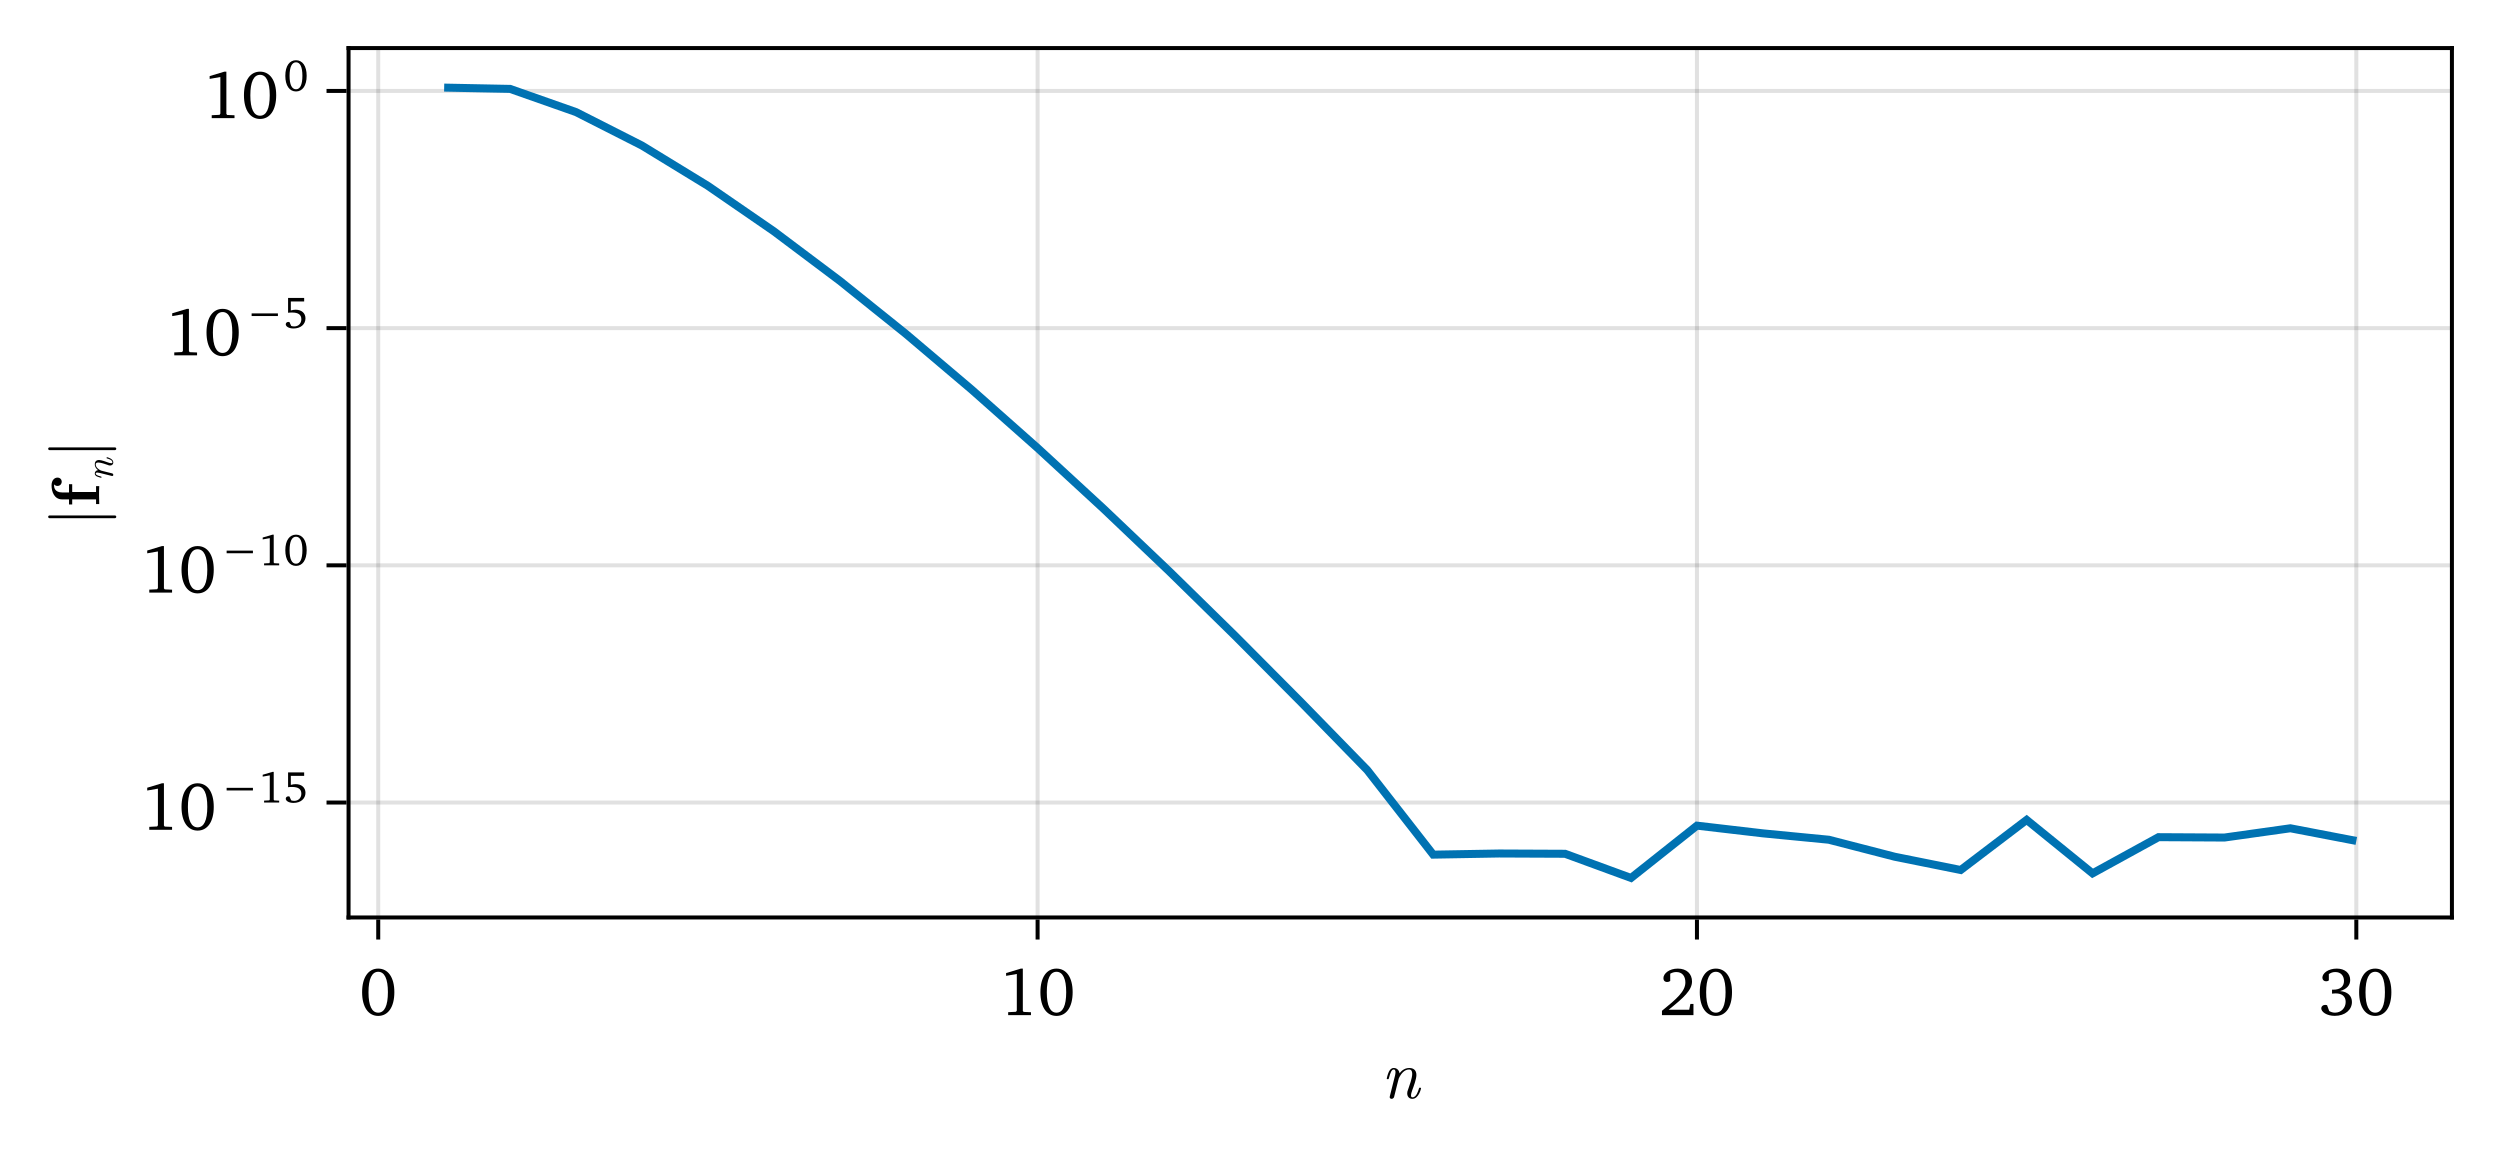
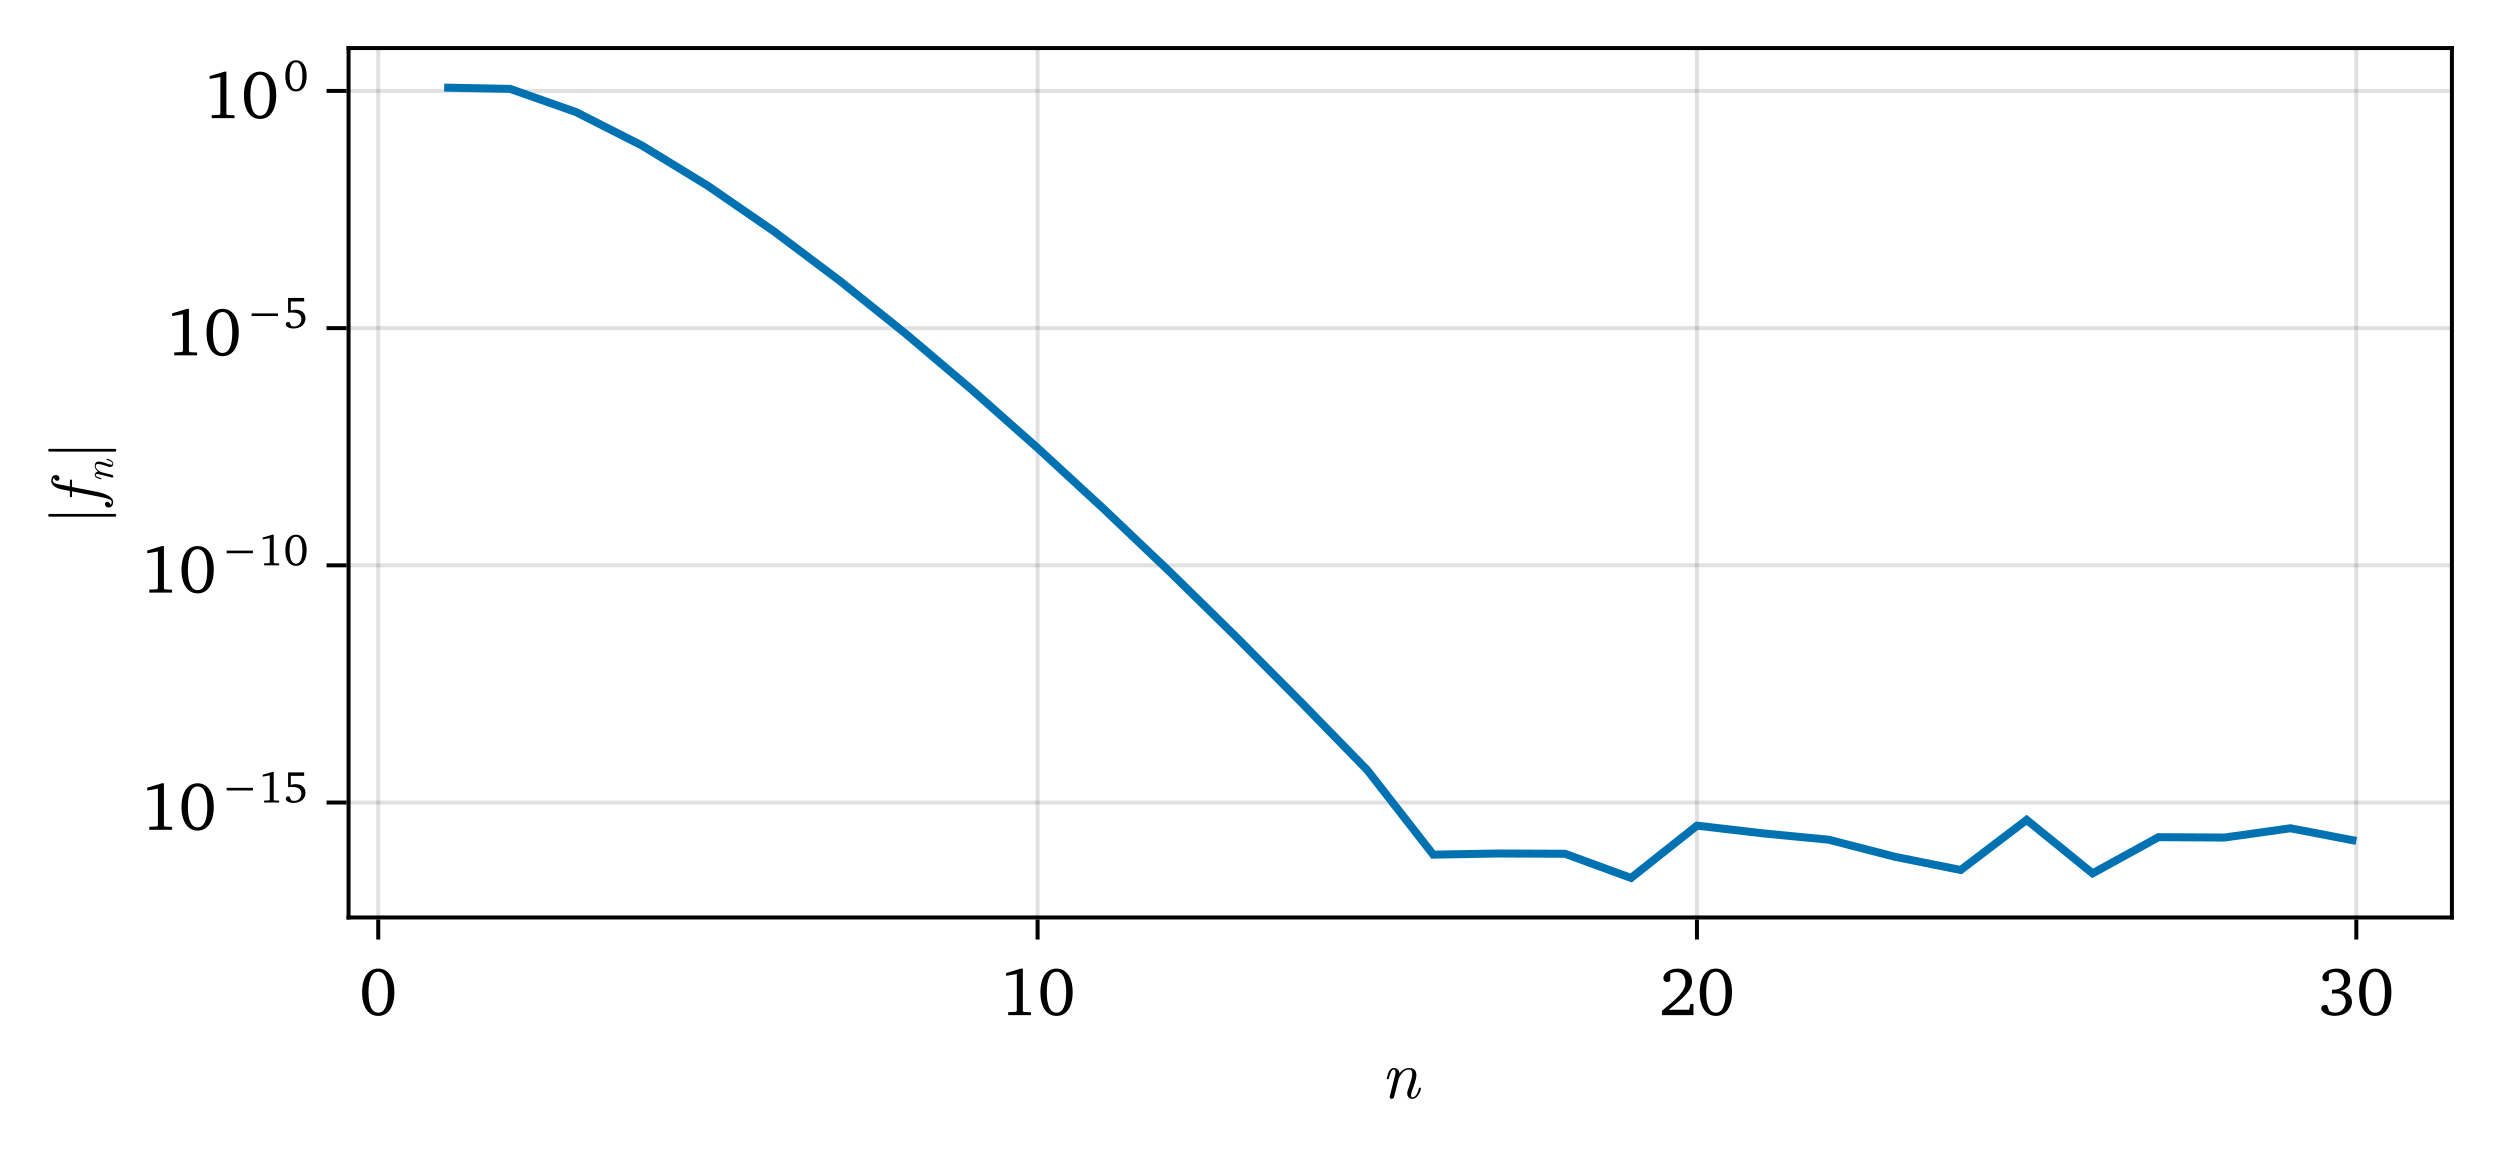
<svg xmlns="http://www.w3.org/2000/svg" xmlns:xlink="http://www.w3.org/1999/xlink" width="624" height="288" viewBox="0 0 624 288">
  <defs>
    <g>
-       <g id="glyph-0-0-07b032a9">
+       <g id="glyph-0-0-05e03acd">
        <path d="M 9.969 -2.438 C 9.969 -2.594 9.828 -2.594 9.703 -2.594 C 9.484 -2.594 9.484 -2.562 9.422 -2.312 C 9.281 -1.859 8.828 -0.188 7.844 -0.188 C 7.484 -0.188 7.469 -0.438 7.469 -0.688 C 7.469 -1.109 7.641 -1.547 7.766 -1.953 C 8.109 -2.859 8.812 -4.766 8.812 -5.75 C 8.812 -7.141 7.875 -7.516 7.031 -7.516 C 5.641 -7.516 4.828 -6.5 4.609 -6.172 C 4.484 -7 3.906 -7.516 3.172 -7.516 C 2.562 -7.516 2.234 -7.125 1.953 -6.609 C 1.625 -5.938 1.406 -4.891 1.406 -4.891 C 1.406 -4.719 1.578 -4.719 1.672 -4.719 C 1.891 -4.719 1.906 -4.75 1.984 -5.109 C 2.297 -6.312 2.625 -7.141 3.141 -7.141 C 3.594 -7.141 3.594 -6.641 3.594 -6.453 C 3.594 -6.188 3.531 -5.859 3.469 -5.594 L 2.188 -0.5 C 2.156 -0.391 2.141 -0.312 2.141 -0.25 C 2.141 -0.062 2.281 0.188 2.625 0.188 C 2.828 0.188 3.109 0.062 3.234 -0.25 L 3.906 -2.969 C 4 -3.344 4.094 -3.703 4.188 -4.078 C 4.406 -4.953 4.406 -4.969 4.688 -5.453 C 4.938 -5.859 5.688 -7.141 6.984 -7.141 C 7.734 -7.141 7.766 -6.375 7.766 -6.016 C 7.766 -4.969 7.016 -2.938 6.781 -2.266 C 6.562 -1.688 6.516 -1.531 6.516 -1.172 C 6.516 -0.422 6.984 0.188 7.797 0.188 C 9.391 0.188 9.969 -2.344 9.969 -2.438 Z M 9.969 -2.438 " />
      </g>
-       <g id="glyph-1-0-07b032a9">
+       <g id="glyph-1-0-05e03acd">
        <path d="M 4.719 -11.609 C 2.297 -11.609 0.703 -9.469 0.703 -5.719 C 0.703 -1.953 2.297 0.203 4.719 0.203 C 7.156 0.203 8.75 -1.953 8.75 -5.719 C 8.75 -9.469 7.156 -11.609 4.719 -11.609 Z M 4.719 -10.812 C 6.297 -10.812 7.141 -9.078 7.141 -5.719 C 7.141 -2.344 6.297 -0.609 4.719 -0.609 C 3.156 -0.609 2.297 -2.328 2.297 -5.688 C 2.297 -9.078 3.156 -10.812 4.719 -10.812 Z M 4.719 -10.812 " />
      </g>
-       <g id="glyph-2-0-07b032a9">
+       <g id="glyph-2-0-05e03acd">
        <path d="M 5.281 -11.609 L 1.594 -10.5 L 1.594 -9.797 L 4.266 -10.266 L 4.266 -1.125 L 4.062 -0.828 L 2.109 -0.734 L 2.109 0 L 7.797 0 L 7.797 -0.719 L 5.969 -0.797 L 5.766 -1.047 L 5.766 -11.609 Z M 5.281 -11.609 " />
      </g>
-       <g id="glyph-2-1-07b032a9">
+       <g id="glyph-2-1-05e03acd">
        <path d="M 4.719 -11.609 C 2.297 -11.609 0.703 -9.469 0.703 -5.719 C 0.703 -1.953 2.297 0.203 4.719 0.203 C 7.156 0.203 8.75 -1.953 8.75 -5.719 C 8.75 -9.469 7.156 -11.609 4.719 -11.609 Z M 4.719 -10.812 C 6.297 -10.812 7.141 -9.078 7.141 -5.719 C 7.141 -2.344 6.297 -0.609 4.719 -0.609 C 3.156 -0.609 2.297 -2.328 2.297 -5.688 C 2.297 -9.078 3.156 -10.812 4.719 -10.812 Z M 4.719 -10.812 " />
      </g>
-       <g id="glyph-2-2-07b032a9">
+       <g id="glyph-2-2-05e03acd">
        <path d="M 5.391 -6 C 7.062 -6.484 7.922 -7.453 7.922 -8.75 C 7.922 -10.469 6.609 -11.609 4.578 -11.609 C 2.453 -11.609 0.984 -10.469 0.984 -9.344 C 0.984 -8.812 1.359 -8.438 1.906 -8.438 C 2.172 -8.438 2.391 -8.5 2.594 -8.656 L 2.594 -10.25 C 3.094 -10.594 3.625 -10.75 4.219 -10.75 C 5.531 -10.75 6.375 -9.875 6.375 -8.531 C 6.375 -7.156 5.453 -6.344 3.734 -6.344 C 3.625 -6.344 3.5 -6.359 3.391 -6.359 L 3.391 -5.359 C 3.703 -5.406 4.016 -5.422 4.281 -5.422 C 5.922 -5.422 6.797 -4.641 6.797 -3.297 C 6.797 -1.781 5.672 -0.609 4.125 -0.609 C 3.625 -0.609 3.141 -0.75 2.688 -1.016 L 2.156 -2.469 C 1.969 -2.531 1.797 -2.547 1.656 -2.547 C 1.109 -2.547 0.703 -2.172 0.703 -1.688 C 0.703 -0.812 2.047 0.188 4.062 0.188 C 6.688 0.188 8.359 -1.359 8.359 -3.266 C 8.359 -4.812 7.281 -5.859 5.391 -6 Z M 5.391 -6 " />
      </g>
-       <g id="glyph-3-0-07b032a9">
+       <g id="glyph-3-0-05e03acd">
        <path d="M 2.391 -1.344 C 6.156 -4.328 8.219 -6.25 8.219 -8.391 C 8.219 -10.312 6.875 -11.609 4.672 -11.609 C 2.562 -11.609 1.078 -10.406 1.078 -9.219 C 1.078 -8.641 1.422 -8.266 2.016 -8.266 C 2.297 -8.266 2.547 -8.344 2.781 -8.516 L 2.781 -10.344 C 3.297 -10.625 3.797 -10.75 4.297 -10.75 C 5.719 -10.75 6.562 -9.797 6.562 -8.172 C 6.562 -5.953 4.438 -4.094 0.719 -1.078 L 0.719 0 L 8.578 0 L 8.578 -2.781 L 7.812 -2.781 L 7.516 -1.344 Z M 2.391 -1.344 " />
      </g>
-       <g id="glyph-4-0-07b032a9">
+       <g id="glyph-4-0-05e03acd">
        <path d="M 3.906 -2.703 L -12.406 -2.703 C -12.594 -2.703 -12.75 -2.547 -12.75 -2.359 C -12.75 -2.172 -12.594 -2.016 -12.406 -2.016 L 3.906 -2.016 C 4.094 -2.016 4.25 -2.172 4.25 -2.359 C 4.25 -2.547 4.094 -2.703 3.906 -2.703 Z M 3.906 -2.703 " />
      </g>
-       <g id="glyph-5-0-07b032a9">
-         <path d="M -10.422 -7.422 C -11.141 -7.422 -11.906 -6.812 -11.906 -5.484 C -11.906 -3.828 -11.188 -1.984 -9.266 -1.984 L -7.547 -1.984 L -7.547 -0.719 L -6.75 -0.719 L -6.75 -1.984 L -0.797 -1.984 L -0.797 -0.812 L 0 -0.812 L -0.047 -2.953 C -0.047 -3.609 -0.047 -4.688 0 -5.297 L -0.797 -5.297 L -0.797 -3.828 L -6.75 -3.828 L -6.75 -5.781 L -7.547 -5.781 L -7.547 -3.719 L -9.266 -3.719 C -11.141 -3.719 -11.281 -5.016 -11.281 -5.438 C -11.281 -5.531 -11.281 -5.609 -11.25 -5.734 C -11.062 -5.469 -10.75 -5.344 -10.422 -5.344 C -9.688 -5.344 -9.359 -5.938 -9.359 -6.375 C -9.359 -6.891 -9.719 -7.422 -10.422 -7.422 Z M -10.422 -7.422 " />
+       <g id="glyph-5-0-05e03acd">
+         <path d="M -10.859 -7.688 C -11.594 -7.688 -11.984 -6.984 -11.984 -6.297 C -11.984 -4.625 -9.781 -4.203 -9.203 -4.078 L -7.328 -3.719 L -7.328 -2.594 C -7.328 -2.328 -7.328 -2.141 -6.984 -2.141 C -6.797 -2.141 -6.797 -2.312 -6.797 -2.562 L -6.797 -3.625 L -0.453 -2.375 C 0.594 -2.172 1.297 -2 1.656 -1.906 C 2.234 -1.766 3.109 -1.547 3.109 -0.938 C 3.109 -0.766 3.062 -0.438 2.812 -0.25 C 2.719 -0.766 2.312 -1 1.969 -1 C 1.594 -1 1.422 -0.703 1.422 -0.422 C 1.422 0 1.766 0.422 2.359 0.422 C 3.125 0.422 3.484 -0.312 3.484 -0.938 C 3.484 -2.703 -0.078 -3.406 -0.703 -3.516 L -6.797 -4.703 L -6.797 -6.109 C -6.797 -6.391 -6.797 -6.562 -7.109 -6.562 C -7.328 -6.562 -7.328 -6.422 -7.328 -6.141 L -7.328 -4.812 L -10.078 -5.359 C -10.703 -5.484 -11.609 -5.672 -11.609 -6.297 C -11.609 -6.422 -11.578 -6.781 -11.312 -7 C -11.219 -6.5 -10.812 -6.25 -10.469 -6.25 C -10.094 -6.25 -9.922 -6.562 -9.922 -6.828 C -9.922 -7.266 -10.266 -7.688 -10.859 -7.688 Z M -10.859 -7.688 " />
      </g>
-       <g id="glyph-6-0-07b032a9">
+       <g id="glyph-6-0-05e03acd">
        <path d="M -1.453 -5.984 C -1.562 -5.984 -1.562 -5.891 -1.562 -5.828 C -1.562 -5.688 -1.547 -5.688 -1.391 -5.656 C -1.109 -5.578 -0.109 -5.297 -0.109 -4.703 C -0.109 -4.484 -0.266 -4.484 -0.406 -4.484 C -0.656 -4.484 -0.922 -4.578 -1.172 -4.656 C -1.719 -4.859 -2.859 -5.281 -3.453 -5.281 C -4.281 -5.281 -4.516 -4.719 -4.516 -4.219 C -4.516 -3.391 -3.891 -2.891 -3.703 -2.766 C -4.203 -2.688 -4.516 -2.344 -4.516 -1.906 C -4.516 -1.547 -4.281 -1.344 -3.969 -1.172 C -3.562 -0.984 -2.938 -0.844 -2.938 -0.844 C -2.844 -0.844 -2.844 -0.953 -2.844 -1 C -2.844 -1.125 -2.844 -1.141 -3.078 -1.188 C -3.781 -1.375 -4.281 -1.578 -4.281 -1.891 C -4.281 -2.156 -3.984 -2.156 -3.875 -2.156 C -3.719 -2.156 -3.516 -2.125 -3.359 -2.078 L -0.297 -1.312 C -0.234 -1.297 -0.188 -1.281 -0.156 -1.281 C -0.047 -1.281 0.109 -1.375 0.109 -1.578 C 0.109 -1.688 0.047 -1.859 -0.156 -1.938 L -1.781 -2.344 C -2.016 -2.391 -2.219 -2.453 -2.453 -2.516 C -2.969 -2.641 -2.984 -2.641 -3.281 -2.812 C -3.516 -2.953 -4.281 -3.422 -4.281 -4.188 C -4.281 -4.641 -3.828 -4.656 -3.609 -4.656 C -2.984 -4.656 -1.766 -4.219 -1.359 -4.078 C -1.016 -3.938 -0.922 -3.906 -0.703 -3.906 C -0.25 -3.906 0.109 -4.188 0.109 -4.688 C 0.109 -5.625 -1.406 -5.984 -1.453 -5.984 Z M -1.453 -5.984 " />
      </g>
-       <g id="glyph-7-0-07b032a9">
+       <g id="glyph-7-0-05e03acd">
        <path d="M 3.906 -2.703 L -12.406 -2.703 C -12.594 -2.703 -12.75 -2.547 -12.75 -2.359 C -12.75 -2.172 -12.594 -2.016 -12.406 -2.016 L 3.906 -2.016 C 4.094 -2.016 4.25 -2.172 4.25 -2.359 C 4.25 -2.547 4.094 -2.703 3.906 -2.703 Z M 3.906 -2.703 " />
      </g>
-       <g id="glyph-8-0-07b032a9">
+       <g id="glyph-8-0-05e03acd">
        <path d="M 5.281 -11.609 L 1.594 -10.5 L 1.594 -9.797 L 4.266 -10.266 L 4.266 -1.125 L 4.062 -0.828 L 2.109 -0.734 L 2.109 0 L 7.797 0 L 7.797 -0.719 L 5.969 -0.797 L 5.766 -1.047 L 5.766 -11.609 Z M 5.281 -11.609 " />
      </g>
-       <g id="glyph-8-1-07b032a9">
+       <g id="glyph-8-1-05e03acd">
        <path d="M 4.719 -11.609 C 2.297 -11.609 0.703 -9.469 0.703 -5.719 C 0.703 -1.953 2.297 0.203 4.719 0.203 C 7.156 0.203 8.75 -1.953 8.75 -5.719 C 8.75 -9.469 7.156 -11.609 4.719 -11.609 Z M 4.719 -10.812 C 6.297 -10.812 7.141 -9.078 7.141 -5.719 C 7.141 -2.344 6.297 -0.609 4.719 -0.609 C 3.156 -0.609 2.297 -2.328 2.297 -5.688 C 2.297 -9.078 3.156 -10.812 4.719 -10.812 Z M 4.719 -10.812 " />
      </g>
-       <g id="glyph-9-0-07b032a9">
+       <g id="glyph-9-0-05e03acd">
        <path d="M 1.391 -3.672 L 1.391 -3.016 L 7.953 -3.016 L 7.953 -3.672 Z M 1.391 -3.672 " />
      </g>
-       <g id="glyph-10-0-07b032a9">
+       <g id="glyph-10-0-05e03acd">
        <path d="M 3.484 -7.656 L 1.047 -6.938 L 1.047 -6.469 L 2.812 -6.781 L 2.812 -0.734 L 2.688 -0.547 L 1.391 -0.484 L 1.391 0 L 5.156 0 L 5.156 -0.469 L 3.938 -0.531 L 3.797 -0.703 L 3.797 -7.656 Z M 3.484 -7.656 " />
      </g>
-       <g id="glyph-10-1-07b032a9">
+       <g id="glyph-10-1-05e03acd">
        <path d="M 1.141 -7.531 L 1.141 -3.828 C 1.375 -3.875 1.703 -3.891 2.125 -3.891 C 3.688 -3.891 4.453 -3.359 4.453 -2.203 C 4.453 -1.172 3.734 -0.422 2.688 -0.422 C 2.438 -0.422 2.172 -0.453 1.922 -0.547 L 1.484 -1.516 C 1.375 -1.531 1.281 -1.547 1.219 -1.547 C 0.828 -1.547 0.562 -1.297 0.562 -0.953 C 0.562 -0.422 1.328 0.094 2.484 0.094 C 4.328 0.094 5.484 -0.984 5.484 -2.438 C 5.484 -3.719 4.531 -4.594 3.031 -4.594 C 2.672 -4.594 2.266 -4.531 1.828 -4.406 L 1.828 -6.656 L 5.156 -6.656 L 5.156 -7.531 Z M 1.141 -7.531 " />
      </g>
-       <g id="glyph-10-2-07b032a9">
+       <g id="glyph-10-2-05e03acd">
        <path d="M 3.125 -7.656 C 1.516 -7.656 0.453 -6.25 0.453 -3.766 C 0.453 -1.297 1.516 0.141 3.125 0.141 C 4.719 0.141 5.781 -1.297 5.781 -3.766 C 5.781 -6.25 4.719 -7.656 3.125 -7.656 Z M 3.125 -7.141 C 4.156 -7.141 4.719 -5.984 4.719 -3.766 C 4.719 -1.547 4.156 -0.406 3.125 -0.406 C 2.094 -0.406 1.516 -1.531 1.516 -3.766 C 1.516 -5.984 2.094 -7.141 3.125 -7.141 Z M 3.125 -7.141 " />
      </g>
-       <g id="glyph-11-0-07b032a9">
+       <g id="glyph-11-0-05e03acd">
+         <path d="M 4.719 -11.609 C 2.297 -11.609 0.703 -9.469 0.703 -5.719 C 0.703 -1.953 2.297 0.203 4.719 0.203 C 7.156 0.203 8.75 -1.953 8.75 -5.719 C 8.75 -9.469 7.156 -11.609 4.719 -11.609 Z M 4.719 -10.812 C 6.297 -10.812 7.141 -9.078 7.141 -5.719 C 7.141 -2.344 6.297 -0.609 4.719 -0.609 C 3.156 -0.609 2.297 -2.328 2.297 -5.688 C 2.297 -9.078 3.156 -10.812 4.719 -10.812 Z M 4.719 -10.812 " />
+       </g>
+       <g id="glyph-12-0-05e03acd">
+         <path d="M 1.391 -3.672 L 1.391 -3.016 L 7.953 -3.016 L 7.953 -3.672 Z M 1.391 -3.672 " />
+       </g>
+       <g id="glyph-13-0-05e03acd">
+         <path d="M 1.141 -7.531 L 1.141 -3.828 C 1.375 -3.875 1.703 -3.891 2.125 -3.891 C 3.688 -3.891 4.453 -3.359 4.453 -2.203 C 4.453 -1.172 3.734 -0.422 2.688 -0.422 C 2.438 -0.422 2.172 -0.453 1.922 -0.547 L 1.484 -1.516 C 1.375 -1.531 1.281 -1.547 1.219 -1.547 C 0.828 -1.547 0.562 -1.297 0.562 -0.953 C 0.562 -0.422 1.328 0.094 2.484 0.094 C 4.328 0.094 5.484 -0.984 5.484 -2.438 C 5.484 -3.719 4.531 -4.594 3.031 -4.594 C 2.672 -4.594 2.266 -4.531 1.828 -4.406 L 1.828 -6.656 L 5.156 -6.656 L 5.156 -7.531 Z M 1.141 -7.531 " />
+       </g>
+       <g id="glyph-14-0-05e03acd">
        <path d="M 5.281 -11.609 L 1.594 -10.5 L 1.594 -9.797 L 4.266 -10.266 L 4.266 -1.125 L 4.062 -0.828 L 2.109 -0.734 L 2.109 0 L 7.797 0 L 7.797 -0.719 L 5.969 -0.797 L 5.766 -1.047 L 5.766 -11.609 Z M 5.281 -11.609 " />
      </g>
-       <g id="glyph-12-0-07b032a9">
+       <g id="glyph-15-0-05e03acd">
        <path d="M 4.719 -11.609 C 2.297 -11.609 0.703 -9.469 0.703 -5.719 C 0.703 -1.953 2.297 0.203 4.719 0.203 C 7.156 0.203 8.75 -1.953 8.75 -5.719 C 8.75 -9.469 7.156 -11.609 4.719 -11.609 Z M 4.719 -10.812 C 6.297 -10.812 7.141 -9.078 7.141 -5.719 C 7.141 -2.344 6.297 -0.609 4.719 -0.609 C 3.156 -0.609 2.297 -2.328 2.297 -5.688 C 2.297 -9.078 3.156 -10.812 4.719 -10.812 Z M 4.719 -10.812 " />
      </g>
-       <g id="glyph-13-0-07b032a9">
-         <path d="M 1.391 -3.672 L 1.391 -3.016 L 7.953 -3.016 L 7.953 -3.672 Z M 1.391 -3.672 " />
-       </g>
-       <g id="glyph-14-0-07b032a9">
-         <path d="M 1.141 -7.531 L 1.141 -3.828 C 1.375 -3.875 1.703 -3.891 2.125 -3.891 C 3.688 -3.891 4.453 -3.359 4.453 -2.203 C 4.453 -1.172 3.734 -0.422 2.688 -0.422 C 2.438 -0.422 2.172 -0.453 1.922 -0.547 L 1.484 -1.516 C 1.375 -1.531 1.281 -1.547 1.219 -1.547 C 0.828 -1.547 0.562 -1.297 0.562 -0.953 C 0.562 -0.422 1.328 0.094 2.484 0.094 C 4.328 0.094 5.484 -0.984 5.484 -2.438 C 5.484 -3.719 4.531 -4.594 3.031 -4.594 C 2.672 -4.594 2.266 -4.531 1.828 -4.406 L 1.828 -6.656 L 5.156 -6.656 L 5.156 -7.531 Z M 1.141 -7.531 " />
-       </g>
-       <g id="glyph-15-0-07b032a9">
-         <path d="M 5.281 -11.609 L 1.594 -10.5 L 1.594 -9.797 L 4.266 -10.266 L 4.266 -1.125 L 4.062 -0.828 L 2.109 -0.734 L 2.109 0 L 7.797 0 L 7.797 -0.719 L 5.969 -0.797 L 5.766 -1.047 L 5.766 -11.609 Z M 5.281 -11.609 " />
-       </g>
-       <g id="glyph-16-0-07b032a9">
-         <path d="M 4.719 -11.609 C 2.297 -11.609 0.703 -9.469 0.703 -5.719 C 0.703 -1.953 2.297 0.203 4.719 0.203 C 7.156 0.203 8.75 -1.953 8.75 -5.719 C 8.75 -9.469 7.156 -11.609 4.719 -11.609 Z M 4.719 -10.812 C 6.297 -10.812 7.141 -9.078 7.141 -5.719 C 7.141 -2.344 6.297 -0.609 4.719 -0.609 C 3.156 -0.609 2.297 -2.328 2.297 -5.688 C 2.297 -9.078 3.156 -10.812 4.719 -10.812 Z M 4.719 -10.812 " />
-       </g>
-       <g id="glyph-17-0-07b032a9">
+       <g id="glyph-16-0-05e03acd">
        <path d="M 3.125 -7.656 C 1.516 -7.656 0.453 -6.25 0.453 -3.766 C 0.453 -1.297 1.516 0.141 3.125 0.141 C 4.719 0.141 5.781 -1.297 5.781 -3.766 C 5.781 -6.25 4.719 -7.656 3.125 -7.656 Z M 3.125 -7.141 C 4.156 -7.141 4.719 -5.984 4.719 -3.766 C 4.719 -1.547 4.156 -0.406 3.125 -0.406 C 2.094 -0.406 1.516 -1.531 1.516 -3.766 C 1.516 -5.984 2.094 -7.141 3.125 -7.141 Z M 3.125 -7.141 " />
      </g>
    </g>
  </defs>
  <rect x="-62.4" y="-28.8" width="748.8" height="345.6" fill="rgb(100%, 100%, 100%)" fill-opacity="1" />
  <path fill-rule="nonzero" fill="rgb(100%, 100%, 100%)" fill-opacity="1" d="M 87 229 L 612 229 L 612 12 L 87 12 Z M 87 229 " />
  <path fill="none" stroke-width="1" stroke-linecap="butt" stroke-linejoin="miter" stroke="rgb(0%, 0%, 0%)" stroke-opacity="0.12" stroke-miterlimit="1.155" d="M 94.406 229 L 94.406 12 " />
  <path fill="none" stroke-width="1" stroke-linecap="butt" stroke-linejoin="miter" stroke="rgb(0%, 0%, 0%)" stroke-opacity="0.12" stroke-miterlimit="1.155" d="M 258.984 229 L 258.984 12 " />
  <path fill="none" stroke-width="1" stroke-linecap="butt" stroke-linejoin="miter" stroke="rgb(0%, 0%, 0%)" stroke-opacity="0.12" stroke-miterlimit="1.155" d="M 423.559 229 L 423.559 12 " />
  <path fill="none" stroke-width="1" stroke-linecap="butt" stroke-linejoin="miter" stroke="rgb(0%, 0%, 0%)" stroke-opacity="0.12" stroke-miterlimit="1.155" d="M 588.137 229 L 588.137 12 " />
  <path fill="none" stroke-width="1" stroke-linecap="butt" stroke-linejoin="miter" stroke="rgb(0%, 0%, 0%)" stroke-opacity="0.12" stroke-miterlimit="1.155" d="M 87 200.32 L 612 200.32 " />
  <path fill="none" stroke-width="1" stroke-linecap="butt" stroke-linejoin="miter" stroke="rgb(0%, 0%, 0%)" stroke-opacity="0.12" stroke-miterlimit="1.155" d="M 87 141.109 L 612 141.109 " />
  <path fill="none" stroke-width="1" stroke-linecap="butt" stroke-linejoin="miter" stroke="rgb(0%, 0%, 0%)" stroke-opacity="0.12" stroke-miterlimit="1.155" d="M 87 81.902 L 612 81.902 " />
  <path fill="none" stroke-width="1" stroke-linecap="butt" stroke-linejoin="miter" stroke="rgb(0%, 0%, 0%)" stroke-opacity="0.12" stroke-miterlimit="1.155" d="M 87 22.695 L 612 22.695 " />
  <g fill="rgb(0%, 0%, 0%)" fill-opacity="1">
-     <use xlink:href="#glyph-0-0-07b032a9" x="344.723" y="274.085" />
+     <use xlink:href="#glyph-0-0-05e03acd" x="344.723" y="274.085" />
  </g>
  <g fill="rgb(0%, 0%, 0%)" fill-opacity="1">
-     <use xlink:href="#glyph-1-0-07b032a9" x="89.68" y="253.371" />
+     <use xlink:href="#glyph-1-0-05e03acd" x="89.68" y="253.371" />
  </g>
  <g fill="rgb(0%, 0%, 0%)" fill-opacity="1">
-     <use xlink:href="#glyph-2-0-07b032a9" x="249.531" y="253.371" />
+     <use xlink:href="#glyph-2-0-05e03acd" x="249.531" y="253.371" />
  </g>
  <g fill="rgb(0%, 0%, 0%)" fill-opacity="1">
-     <use xlink:href="#glyph-2-1-07b032a9" x="258.983" y="253.371" />
+     <use xlink:href="#glyph-2-1-05e03acd" x="258.983" y="253.371" />
  </g>
  <g fill="rgb(0%, 0%, 0%)" fill-opacity="1">
-     <use xlink:href="#glyph-3-0-07b032a9" x="414.108" y="253.371" />
+     <use xlink:href="#glyph-3-0-05e03acd" x="414.108" y="253.371" />
  </g>
  <g fill="rgb(0%, 0%, 0%)" fill-opacity="1">
-     <use xlink:href="#glyph-2-1-07b032a9" x="423.56" y="253.371" />
+     <use xlink:href="#glyph-2-1-05e03acd" x="423.56" y="253.371" />
  </g>
  <g fill="rgb(0%, 0%, 0%)" fill-opacity="1">
-     <use xlink:href="#glyph-2-2-07b032a9" x="578.684" y="253.371" />
+     <use xlink:href="#glyph-2-2-05e03acd" x="578.684" y="253.371" />
  </g>
  <g fill="rgb(0%, 0%, 0%)" fill-opacity="1">
-     <use xlink:href="#glyph-2-1-07b032a9" x="588.136" y="253.371" />
+     <use xlink:href="#glyph-2-1-05e03acd" x="588.136" y="253.371" />
  </g>
  <g fill="rgb(0%, 0%, 0%)" fill-opacity="1">
-     <use xlink:href="#glyph-4-0-07b032a9" x="24.772" y="131.358" />
+     <use xlink:href="#glyph-4-0-05e03acd" x="24.772" y="130.984" />
  </g>
  <g fill="rgb(0%, 0%, 0%)" fill-opacity="1">
-     <use xlink:href="#glyph-5-0-07b032a9" x="24.772" y="126.632" />
+     <use xlink:href="#glyph-5-0-05e03acd" x="24.772" y="126.258" />
  </g>
  <g fill="rgb(0%, 0%, 0%)" fill-opacity="1">
-     <use xlink:href="#glyph-6-0-07b032a9" x="28.172" y="120.1" />
+     <use xlink:href="#glyph-6-0-05e03acd" x="28.172" y="120.475" />
  </g>
  <g fill="rgb(0%, 0%, 0%)" fill-opacity="1">
-     <use xlink:href="#glyph-7-0-07b032a9" x="24.772" y="114.368" />
+     <use xlink:href="#glyph-7-0-05e03acd" x="24.772" y="114.742" />
  </g>
  <g fill="rgb(0%, 0%, 0%)" fill-opacity="1">
-     <use xlink:href="#glyph-8-0-07b032a9" x="35.151" y="207.115" />
+     <use xlink:href="#glyph-8-0-05e03acd" x="35.151" y="207.115" />
  </g>
  <g fill="rgb(0%, 0%, 0%)" fill-opacity="1">
-     <use xlink:href="#glyph-8-1-07b032a9" x="44.603" y="207.115" />
+     <use xlink:href="#glyph-8-1-05e03acd" x="44.603" y="207.115" />
  </g>
  <g fill="rgb(0%, 0%, 0%)" fill-opacity="1">
-     <use xlink:href="#glyph-9-0-07b032a9" x="55.177" y="200.315" />
+     <use xlink:href="#glyph-9-0-05e03acd" x="55.177" y="200.315" />
  </g>
  <g fill="rgb(0%, 0%, 0%)" fill-opacity="1">
-     <use xlink:href="#glyph-10-0-07b032a9" x="64.523" y="200.315" />
+     <use xlink:href="#glyph-10-0-05e03acd" x="64.523" y="200.315" />
  </g>
  <g fill="rgb(0%, 0%, 0%)" fill-opacity="1">
-     <use xlink:href="#glyph-10-1-07b032a9" x="70.762" y="200.315" />
+     <use xlink:href="#glyph-10-1-05e03acd" x="70.762" y="200.315" />
  </g>
  <g fill="rgb(0%, 0%, 0%)" fill-opacity="1">
-     <use xlink:href="#glyph-8-0-07b032a9" x="35.151" y="147.907" />
+     <use xlink:href="#glyph-8-0-05e03acd" x="35.151" y="147.907" />
  </g>
  <g fill="rgb(0%, 0%, 0%)" fill-opacity="1">
-     <use xlink:href="#glyph-8-1-07b032a9" x="44.603" y="147.907" />
+     <use xlink:href="#glyph-8-1-05e03acd" x="44.603" y="147.907" />
  </g>
  <g fill="rgb(0%, 0%, 0%)" fill-opacity="1">
-     <use xlink:href="#glyph-9-0-07b032a9" x="55.177" y="141.107" />
+     <use xlink:href="#glyph-9-0-05e03acd" x="55.177" y="141.107" />
  </g>
  <g fill="rgb(0%, 0%, 0%)" fill-opacity="1">
-     <use xlink:href="#glyph-10-0-07b032a9" x="64.523" y="141.107" />
+     <use xlink:href="#glyph-10-0-05e03acd" x="64.523" y="141.107" />
  </g>
  <g fill="rgb(0%, 0%, 0%)" fill-opacity="1">
-     <use xlink:href="#glyph-10-2-07b032a9" x="70.762" y="141.107" />
+     <use xlink:href="#glyph-10-2-05e03acd" x="70.762" y="141.107" />
  </g>
  <g fill="rgb(0%, 0%, 0%)" fill-opacity="1">
-     <use xlink:href="#glyph-11-0-07b032a9" x="41.389" y="88.698" />
+     <use xlink:href="#glyph-8-0-05e03acd" x="41.389" y="88.699" />
  </g>
  <g fill="rgb(0%, 0%, 0%)" fill-opacity="1">
-     <use xlink:href="#glyph-12-0-07b032a9" x="50.841" y="88.698" />
+     <use xlink:href="#glyph-11-0-05e03acd" x="50.841" y="88.699" />
  </g>
  <g fill="rgb(0%, 0%, 0%)" fill-opacity="1">
-     <use xlink:href="#glyph-13-0-07b032a9" x="61.415" y="81.898" />
+     <use xlink:href="#glyph-12-0-05e03acd" x="61.415" y="81.899" />
  </g>
  <g fill="rgb(0%, 0%, 0%)" fill-opacity="1">
-     <use xlink:href="#glyph-14-0-07b032a9" x="70.762" y="81.898" />
+     <use xlink:href="#glyph-13-0-05e03acd" x="70.762" y="81.899" />
  </g>
  <g fill="rgb(0%, 0%, 0%)" fill-opacity="1">
-     <use xlink:href="#glyph-15-0-07b032a9" x="50.736" y="29.49" />
+     <use xlink:href="#glyph-14-0-05e03acd" x="50.736" y="29.49" />
  </g>
  <g fill="rgb(0%, 0%, 0%)" fill-opacity="1">
-     <use xlink:href="#glyph-16-0-07b032a9" x="60.188" y="29.49" />
+     <use xlink:href="#glyph-15-0-05e03acd" x="60.188" y="29.49" />
  </g>
  <g fill="rgb(0%, 0%, 0%)" fill-opacity="1">
-     <use xlink:href="#glyph-17-0-07b032a9" x="70.762" y="22.69" />
+     <use xlink:href="#glyph-16-0-05e03acd" x="70.762" y="22.69" />
  </g>
  <path fill="none" stroke-width="2" stroke-linecap="butt" stroke-linejoin="miter" stroke="rgb(0%, 44.706%, 69.804%)" stroke-opacity="1" stroke-miterlimit="2" d="M 110.863 21.863 L 127.32 22.188 L 143.777 27.98 L 160.238 36.336 L 176.695 46.395 L 193.152 57.73 L 209.609 70.09 L 226.066 83.301 L 242.523 97.242 L 258.984 111.824 L 275.441 126.98 L 291.898 142.645 L 308.355 158.777 L 324.812 175.332 L 341.27 192.215 L 357.73 213.32 L 374.188 213.031 L 390.645 213.105 L 407.102 219.137 L 423.559 206.082 L 440.016 208.004 L 456.477 209.598 L 472.934 213.844 L 489.391 217.152 L 505.848 204.645 L 522.305 217.992 L 538.762 208.957 L 555.223 209.051 L 571.68 206.738 L 588.137 209.895 " />
  <path fill="none" stroke-width="1" stroke-linecap="butt" stroke-linejoin="miter" stroke="rgb(0%, 0%, 0%)" stroke-opacity="1" stroke-miterlimit="1.155" d="M 94.406 229.5 L 94.406 234.5 " />
  <path fill="none" stroke-width="1" stroke-linecap="butt" stroke-linejoin="miter" stroke="rgb(0%, 0%, 0%)" stroke-opacity="1" stroke-miterlimit="1.155" d="M 258.984 229.5 L 258.984 234.5 " />
  <path fill="none" stroke-width="1" stroke-linecap="butt" stroke-linejoin="miter" stroke="rgb(0%, 0%, 0%)" stroke-opacity="1" stroke-miterlimit="1.155" d="M 423.559 229.5 L 423.559 234.5 " />
  <path fill="none" stroke-width="1" stroke-linecap="butt" stroke-linejoin="miter" stroke="rgb(0%, 0%, 0%)" stroke-opacity="1" stroke-miterlimit="1.155" d="M 588.137 229.5 L 588.137 234.5 " />
  <path fill="none" stroke-width="1" stroke-linecap="butt" stroke-linejoin="miter" stroke="rgb(0%, 0%, 0%)" stroke-opacity="1" stroke-miterlimit="1.155" d="M 86.5 200.32 L 81.5 200.32 " />
  <path fill="none" stroke-width="1" stroke-linecap="butt" stroke-linejoin="miter" stroke="rgb(0%, 0%, 0%)" stroke-opacity="1" stroke-miterlimit="1.155" d="M 86.5 141.109 L 81.5 141.109 " />
  <path fill="none" stroke-width="1" stroke-linecap="butt" stroke-linejoin="miter" stroke="rgb(0%, 0%, 0%)" stroke-opacity="1" stroke-miterlimit="1.155" d="M 86.5 81.902 L 81.5 81.902 " />
  <path fill="none" stroke-width="1" stroke-linecap="butt" stroke-linejoin="miter" stroke="rgb(0%, 0%, 0%)" stroke-opacity="1" stroke-miterlimit="1.155" d="M 86.5 22.695 L 81.5 22.695 " />
  <path fill="none" stroke-width="1" stroke-linecap="butt" stroke-linejoin="miter" stroke="rgb(0%, 0%, 0%)" stroke-opacity="1" stroke-miterlimit="1.155" d="M 86.5 229 L 612.5 229 " />
  <path fill="none" stroke-width="1" stroke-linecap="butt" stroke-linejoin="miter" stroke="rgb(0%, 0%, 0%)" stroke-opacity="1" stroke-miterlimit="1.155" d="M 87 229.5 L 87 11.5 " />
  <path fill="none" stroke-width="1" stroke-linecap="butt" stroke-linejoin="miter" stroke="rgb(0%, 0%, 0%)" stroke-opacity="1" stroke-miterlimit="1.155" d="M 86.5 12 L 612.5 12 " />
  <path fill="none" stroke-width="1" stroke-linecap="butt" stroke-linejoin="miter" stroke="rgb(0%, 0%, 0%)" stroke-opacity="1" stroke-miterlimit="1.155" d="M 612 229.5 L 612 11.5 " />
</svg>
